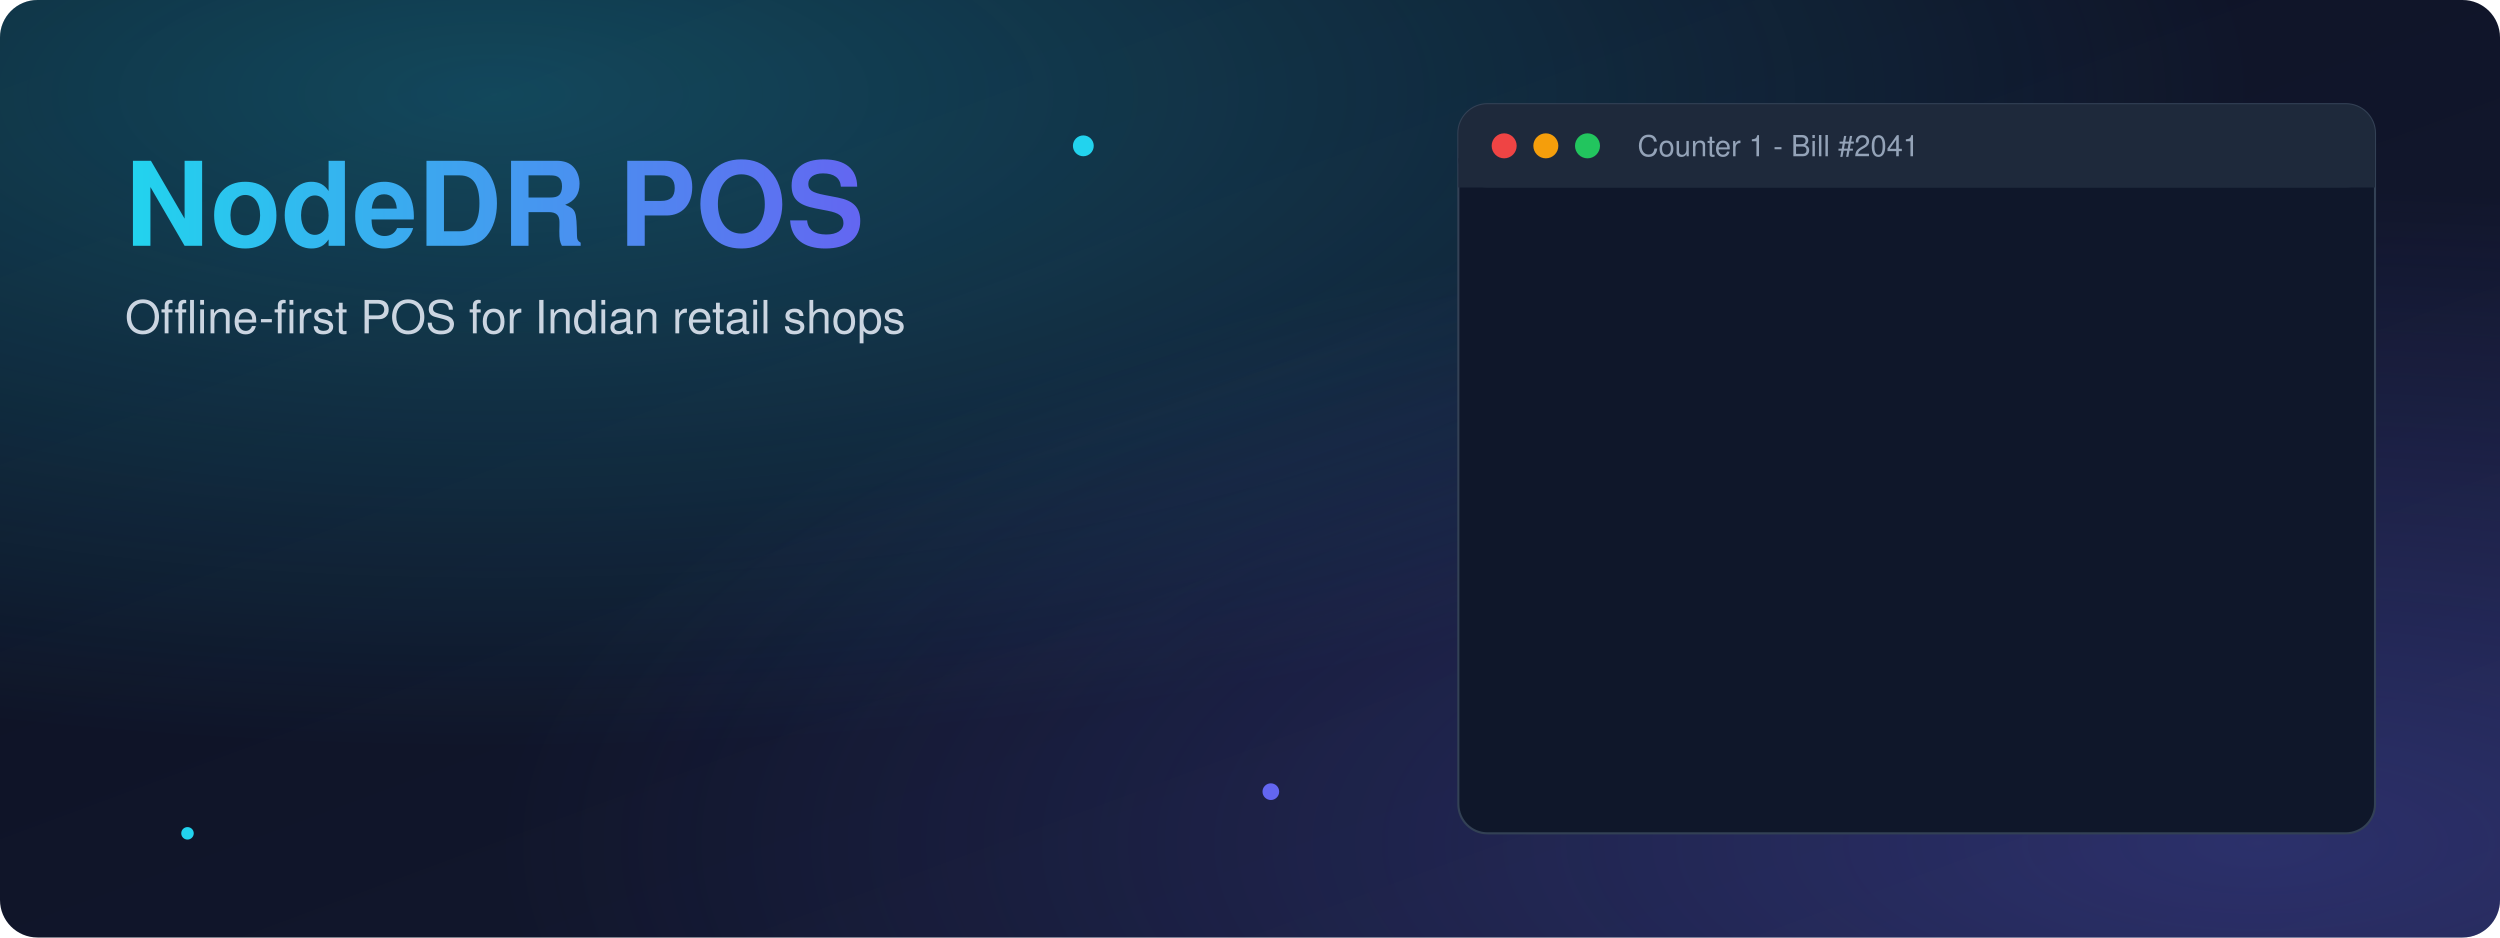
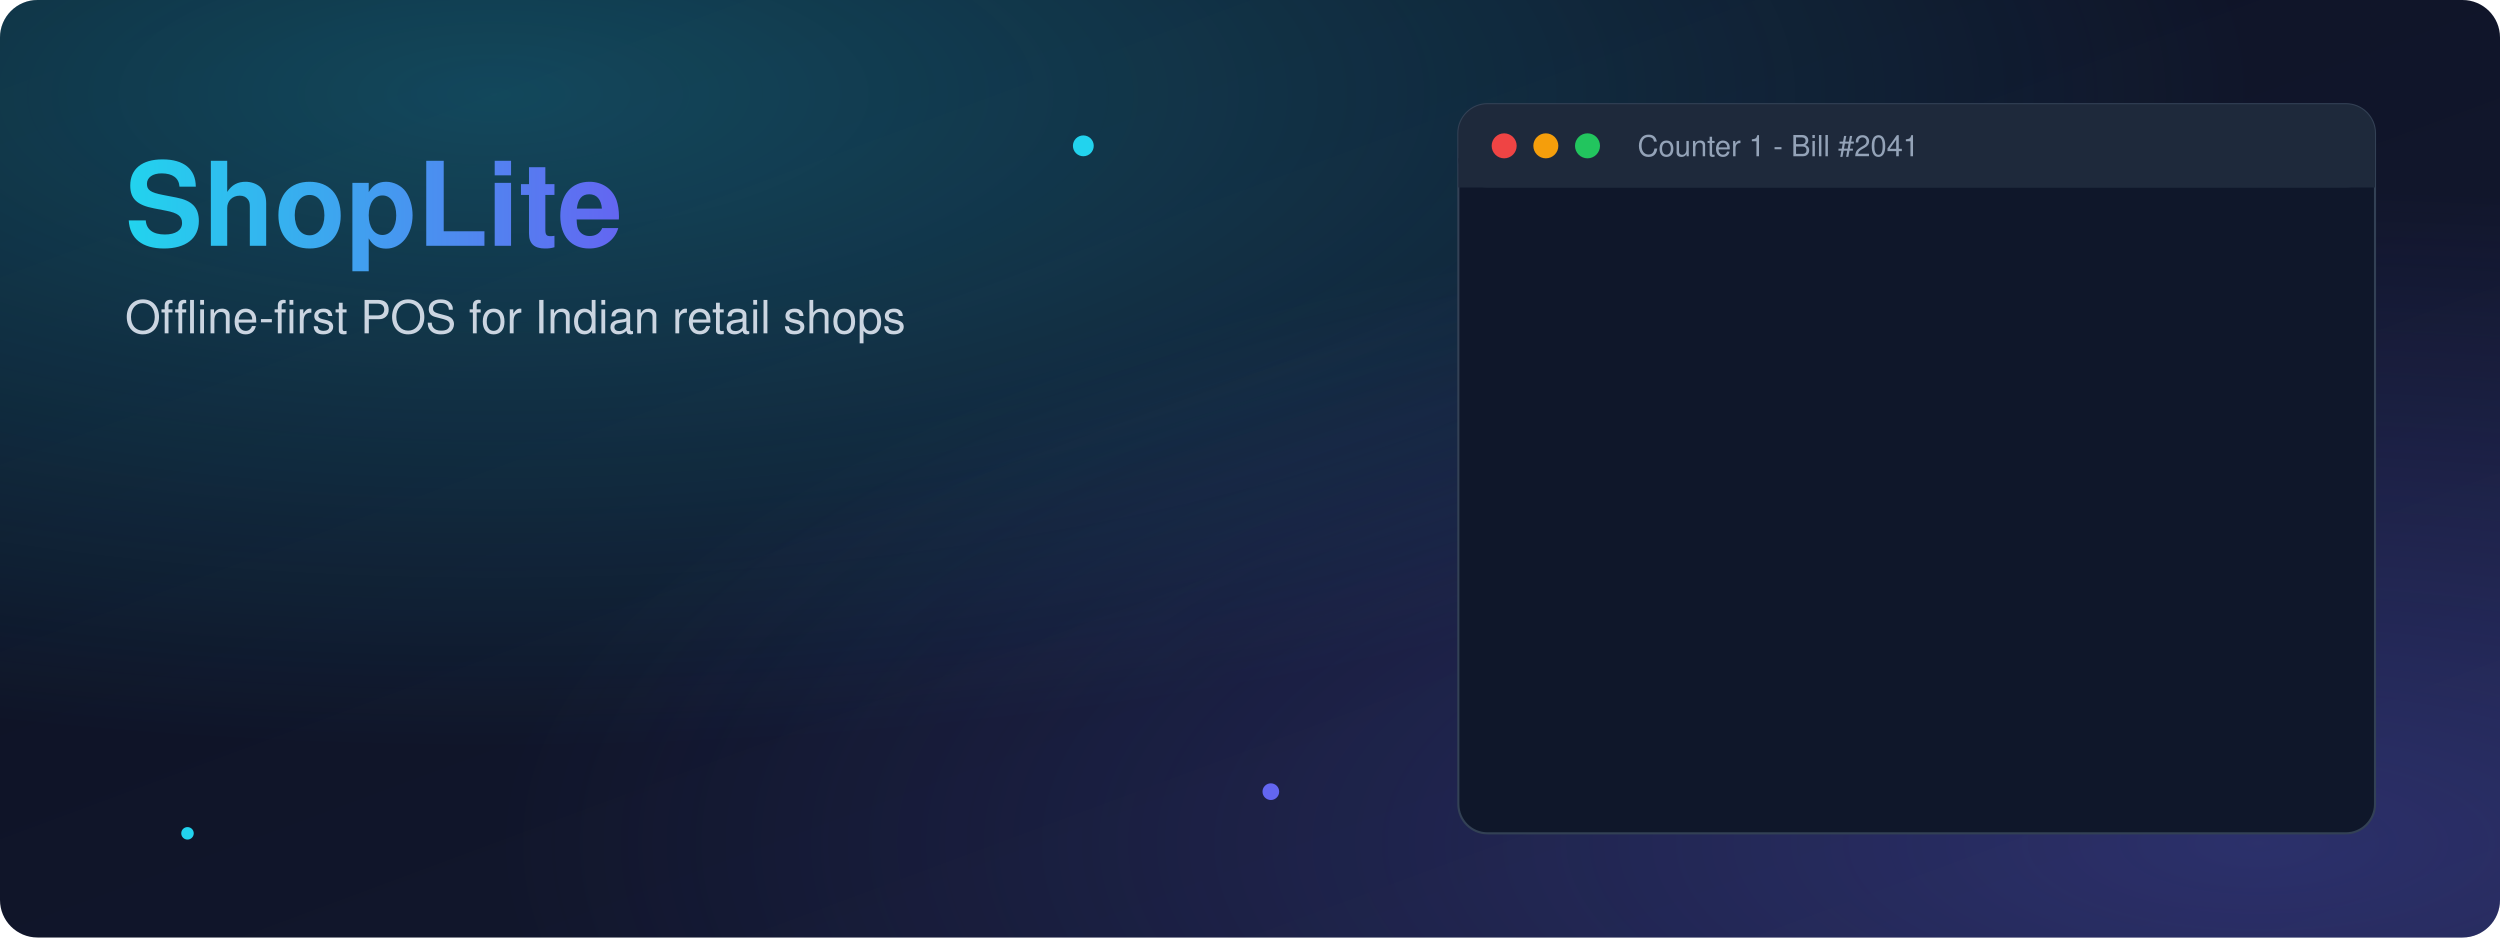
- <svg xmlns="http://www.w3.org/2000/svg" width="1200" height="450" viewBox="0 0 1200 450" role="img" aria-label="NodeDR POS - Offline-first POS for Indian retail shops">
+ <svg xmlns="http://www.w3.org/2000/svg" width="1200" height="450" viewBox="0 0 1200 450" role="img" aria-label="ShopLite - Offline-first POS for Indian retail shops">
  <style>@media (prefers-reduced-motion: reduce){*{animation:none!important;opacity:1!important}}@keyframes typ{0%,3.00%{width:0}17.00%,93%{width:533px}100%{width:0}}@keyframes c0{0%,18.00%{opacity:0;transform:translateY(6px)}20.00%,93.00%{opacity:1;transform:translateY(0)}100%{opacity:0;transform:translateY(0)}}@keyframes c1{0%,21.00%{opacity:0;transform:translateY(6px)}23.00%,93.00%{opacity:1;transform:translateY(0)}100%{opacity:0;transform:translateY(0)}}@keyframes c2{0%,24.00%{opacity:0;transform:translateY(6px)}26.00%,93.00%{opacity:1;transform:translateY(0)}100%{opacity:0;transform:translateY(0)}}@keyframes c3{0%,27.00%{opacity:0;transform:translateY(6px)}29.00%,93.00%{opacity:1;transform:translateY(0)}100%{opacity:0;transform:translateY(0)}}@keyframes lic{0%,38.00%{opacity:0;transform:translateY(6px)}40.00%,93.00%{opacity:1;transform:translateY(0)}100%{opacity:0;transform:translateY(0)}}@keyframes r0{0%,12.00%{opacity:0;transform:translateY(6px)}14.00%,93.00%{opacity:1;transform:translateY(0)}100%{opacity:0;transform:translateY(0)}}@keyframes r1{0%,19.00%{opacity:0;transform:translateY(6px)}21.00%,93.00%{opacity:1;transform:translateY(0)}100%{opacity:0;transform:translateY(0)}}@keyframes r2{0%,26.00%{opacity:0;transform:translateY(6px)}28.00%,93.00%{opacity:1;transform:translateY(0)}100%{opacity:0;transform:translateY(0)}}@keyframes r3{0%,33.00%{opacity:0;transform:translateY(6px)}35.00%,93.00%{opacity:1;transform:translateY(0)}100%{opacity:0;transform:translateY(0)}}@keyframes tot{0%,45.00%{opacity:0;transform:translateY(6px)}47.00%,93.00%{opacity:1;transform:translateY(0)}100%{opacity:0;transform:translateY(0)}}@keyframes bdg{0%,55.00%{opacity:0;transform:translateY(6px)}57.00%,93.00%{opacity:1;transform:translateY(0)}100%{opacity:0;transform:translateY(0)}}.title,.sub{animation:rise 14.0s ease-out infinite}@keyframes rise{0%{opacity:0;transform:translateY(10px)}4%,93%{opacity:1;transform:translateY(0)}100%{opacity:0}}.typ{animation:typ 14.0s steps(48) infinite}.float{animation:flt 6s ease-in-out infinite}@keyframes flt{50%{transform:translateY(-8px)}}.orb{animation:orb 7s ease-in-out infinite}.o2{animation-delay:-2s}.o3{animation-delay:-4s}@keyframes orb{50%{transform:translateY(-18px);opacity:.4}}.c0{animation:c0 14.0s ease-out infinite;opacity:0}.c1{animation:c1 14.0s ease-out infinite;opacity:0}.c2{animation:c2 14.0s ease-out infinite;opacity:0}.c3{animation:c3 14.0s ease-out infinite;opacity:0}.c4{animation:c4 14.0s ease-out infinite;opacity:0}.r0{animation:r0 14.0s ease-out infinite;opacity:0}.r1{animation:r1 14.0s ease-out infinite;opacity:0}.r2{animation:r2 14.0s ease-out infinite;opacity:0}.r3{animation:r3 14.0s ease-out infinite;opacity:0}.lic{animation:lic 14.0s ease-out infinite;opacity:0}.tot{animation:tot 14.0s ease-out infinite;opacity:0}.bdg{animation:bdg 14.0s ease-out infinite;opacity:0}</style>
  <defs>
    <linearGradient id="bg" x1="0" y1="0" x2="1" y2="1">
      <stop offset="0" stop-color="#0b1020" />
      <stop offset="1" stop-color="#151a33" />
    </linearGradient>
    <linearGradient id="ac" x1="0" y1="0" x2="1" y2="0">
      <stop offset="0" stop-color="#22d3ee" />
      <stop offset="1" stop-color="#6366f1" />
    </linearGradient>
    <radialGradient id="g1" cx="0.2" cy="0.1" r="0.7">
      <stop offset="0" stop-color="#22d3ee" stop-opacity="0.28" />
      <stop offset="1" stop-color="#22d3ee" stop-opacity="0" />
    </radialGradient>
    <radialGradient id="g2" cx="0.9" cy="0.9" r="0.7">
      <stop offset="0" stop-color="#6366f1" stop-opacity="0.30" />
      <stop offset="1" stop-color="#6366f1" stop-opacity="0" />
    </radialGradient>
    <clipPath id="tclip">
      <rect class="typ" x="60" y="188" width="0" height="40" />
    </clipPath>
  </defs>
  <rect width="1200" height="450" rx="18" fill="url(#bg)" />
  <rect width="1200" height="450" rx="18" fill="url(#g1)" />
  <rect width="1200" height="450" rx="18" fill="url(#g2)" />
  <circle class="orb o1" cx="520" cy="70" r="5" fill="#22d3ee" />
  <circle class="orb o2" cx="610" cy="380" r="4" fill="#6366f1" />
  <circle class="orb o3" cx="90" cy="400" r="3" fill="#22d3ee" />
-   <text x="60" y="118" font-family="-apple-system,BlinkMacSystemFont,'Segoe UI',Helvetica,Arial,sans-serif" font-size="56" font-weight="800" fill="url(#ac)" class="title">NodeDR POS</text>
+   <text x="60" y="118" font-family="-apple-system,BlinkMacSystemFont,'Segoe UI',Helvetica,Arial,sans-serif" font-size="56" font-weight="800" fill="url(#ac)" class="title">ShopLite</text>
  <text x="60" y="160" font-family="-apple-system,BlinkMacSystemFont,'Segoe UI',Helvetica,Arial,sans-serif" font-size="22" fill="#cbd5e1" class="sub">Offline-first POS for Indian retail shops</text>
  <g clip-path="url(#tclip)">
    <text x="60" y="214" font-family="ui-monospace,SFMono-Regular,Menlo,Consolas,monospace" font-size="18" fill="#22d3ee">Scan. Bill. Print. No internet, no subscription.</text>
  </g>
  <g class="c0">
    <rect x="60" y="262" width="133" height="34" rx="17" fill="none" stroke="#22d3ee" stroke-opacity="0.55" />
    <text x="127" y="284" text-anchor="middle" font-family="-apple-system,BlinkMacSystemFont,'Segoe UI',Helvetica,Arial,sans-serif" font-size="15" fill="#e2e8f0">Offline-first</text>
  </g>
  <g class="c1">
    <rect x="203.2" y="262" width="116" height="34" rx="17" fill="none" stroke="#22d3ee" stroke-opacity="0.55" />
    <text x="261" y="284" text-anchor="middle" font-family="-apple-system,BlinkMacSystemFont,'Segoe UI',Helvetica,Arial,sans-serif" font-size="15" fill="#e2e8f0">GST billing</text>
  </g>
  <g class="c2">
    <rect x="329.6" y="262" width="158" height="34" rx="17" fill="none" stroke="#22d3ee" stroke-opacity="0.55" />
    <text x="409" y="284" text-anchor="middle" font-family="-apple-system,BlinkMacSystemFont,'Segoe UI',Helvetica,Arial,sans-serif" font-size="15" fill="#e2e8f0">ESC/POS printing</text>
  </g>
  <g class="c3">
    <rect x="498.0" y="262" width="167" height="34" rx="17" fill="none" stroke="#22d3ee" stroke-opacity="0.55" />
    <text x="581" y="284" text-anchor="middle" font-family="-apple-system,BlinkMacSystemFont,'Segoe UI',Helvetica,Arial,sans-serif" font-size="15" fill="#e2e8f0">Barcode + QR scan</text>
  </g>
  <g class="lic">
    <text x="60" y="352" font-family="-apple-system,BlinkMacSystemFont,'Segoe UI',Helvetica,Arial,sans-serif" font-size="16" fill="#94a3b8">Open source (AGPL-3.0) · Self-hosted · Made by NodeDR Infotech</text>
    <rect x="60" y="372" width="170" height="3" rx="2" fill="url(#ac)" />
  </g>
  <g class="float">
    <rect x="700" y="50" width="440" height="350" rx="14" fill="#0f172a" stroke="#334155" />
    <rect x="700" y="50" width="440" height="40" rx="14" fill="#1e293b" />
    <rect x="700" y="76" width="440" height="14" fill="#1e293b" />
    <circle cx="722" cy="70" r="6" fill="#ef4444" />
    <circle cx="742" cy="70" r="6" fill="#f59e0b" />
    <circle cx="762" cy="70" r="6" fill="#22c55e" />
    <text x="786" y="75" font-family="-apple-system,BlinkMacSystemFont,'Segoe UI',Helvetica,Arial,sans-serif" font-size="14" fill="#94a3b8">Counter 1 - Bill #2041</text>
    <g class="r0">
      <text x="728" y="130" font-family="-apple-system,BlinkMacSystemFont,'Segoe UI',Helvetica,Arial,sans-serif" font-size="18" fill="#e2e8f0">Amul Butter 500g</text>
      <text x="1112" y="130" text-anchor="end" font-family="ui-monospace,SFMono-Regular,Menlo,Consolas,monospace" font-size="18" fill="#e2e8f0">Rs 285.00</text>
      <line x1="728" y1="142" x2="1112" y2="142" stroke="#1e293b" />
    </g>
    <g class="r1">
      <text x="728" y="170" font-family="-apple-system,BlinkMacSystemFont,'Segoe UI',Helvetica,Arial,sans-serif" font-size="18" fill="#e2e8f0">Parle-G x4</text>
      <text x="1112" y="170" text-anchor="end" font-family="ui-monospace,SFMono-Regular,Menlo,Consolas,monospace" font-size="18" fill="#e2e8f0">Rs 40.00</text>
      <line x1="728" y1="182" x2="1112" y2="182" stroke="#1e293b" />
    </g>
    <g class="r2">
      <text x="728" y="210" font-family="-apple-system,BlinkMacSystemFont,'Segoe UI',Helvetica,Arial,sans-serif" font-size="18" fill="#e2e8f0">Tata Salt 1kg</text>
      <text x="1112" y="210" text-anchor="end" font-family="ui-monospace,SFMono-Regular,Menlo,Consolas,monospace" font-size="18" fill="#e2e8f0">Rs 28.00</text>
      <line x1="728" y1="222" x2="1112" y2="222" stroke="#1e293b" />
    </g>
    <g class="r3">
      <text x="728" y="250" font-family="-apple-system,BlinkMacSystemFont,'Segoe UI',Helvetica,Arial,sans-serif" font-size="18" fill="#e2e8f0">GST incl. (5%)</text>
      <text x="1112" y="250" text-anchor="end" font-family="ui-monospace,SFMono-Regular,Menlo,Consolas,monospace" font-size="18" fill="#e2e8f0">Rs 16.81</text>
      <line x1="728" y1="262" x2="1112" y2="262" stroke="#1e293b" />
    </g>
    <g class="tot">
      <rect x="720" y="282" width="400" height="46" rx="10" fill="url(#ac)" opacity="0.95" />
      <text x="738" y="312" font-family="-apple-system,BlinkMacSystemFont,'Segoe UI',Helvetica,Arial,sans-serif" font-size="18" font-weight="700" fill="#0b1020">TOTAL</text>
      <text x="1102" y="312" text-anchor="end" font-family="ui-monospace,SFMono-Regular,Menlo,Consolas,monospace" font-size="22" font-weight="700" fill="#0b1020">Rs 353.00</text>
    </g>
    <g class="bdg">
      <rect x="720" y="348" width="200" height="34" rx="17" fill="#052e1a" stroke="#22c55e" />
      <circle cx="742" cy="365" r="7" fill="#22c55e" />
      <path d="M738.5 365 l2.5 2.8 l5 -5.6" stroke="#052e1a" stroke-width="2" fill="none" stroke-linecap="round" stroke-linejoin="round" />
      <text x="758" y="370" font-family="-apple-system,BlinkMacSystemFont,'Segoe UI',Helvetica,Arial,sans-serif" font-size="15" fill="#86efac">Receipt printed</text>
    </g>
  </g>
</svg>
